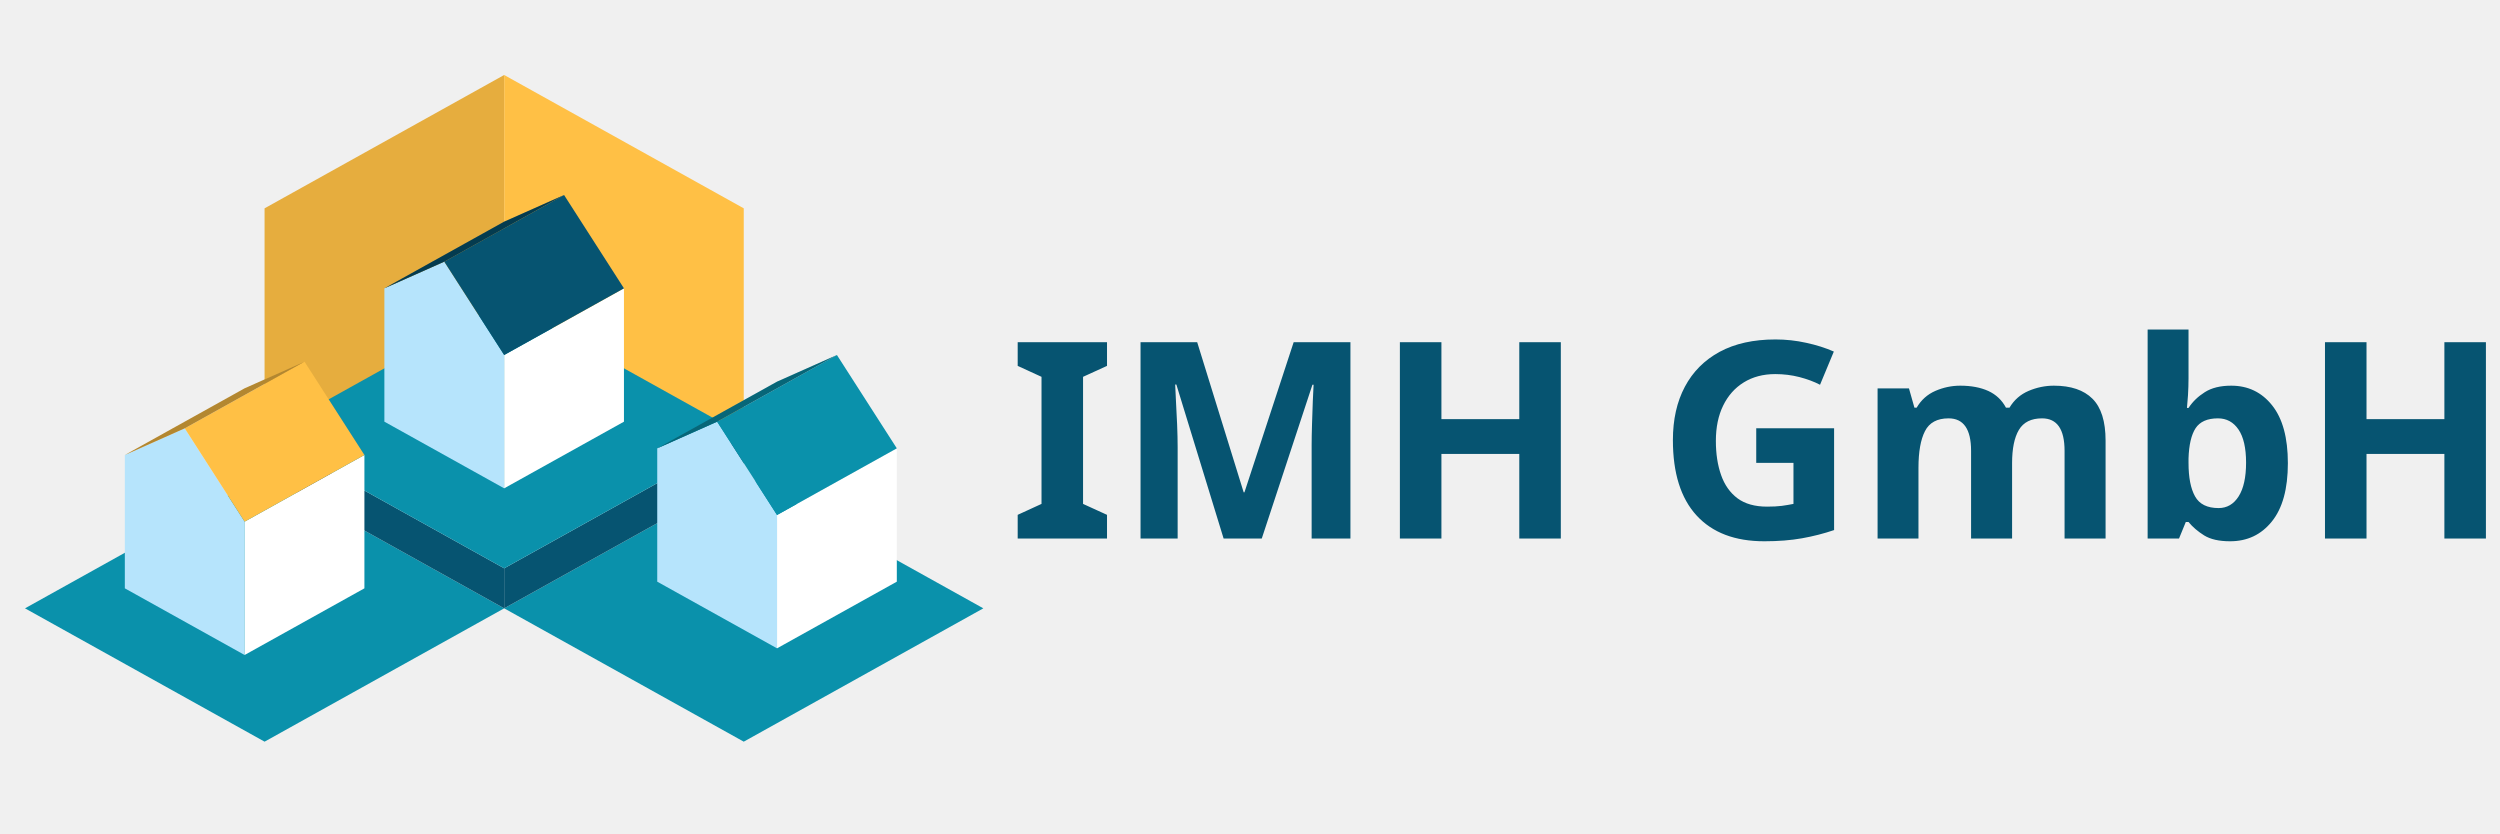
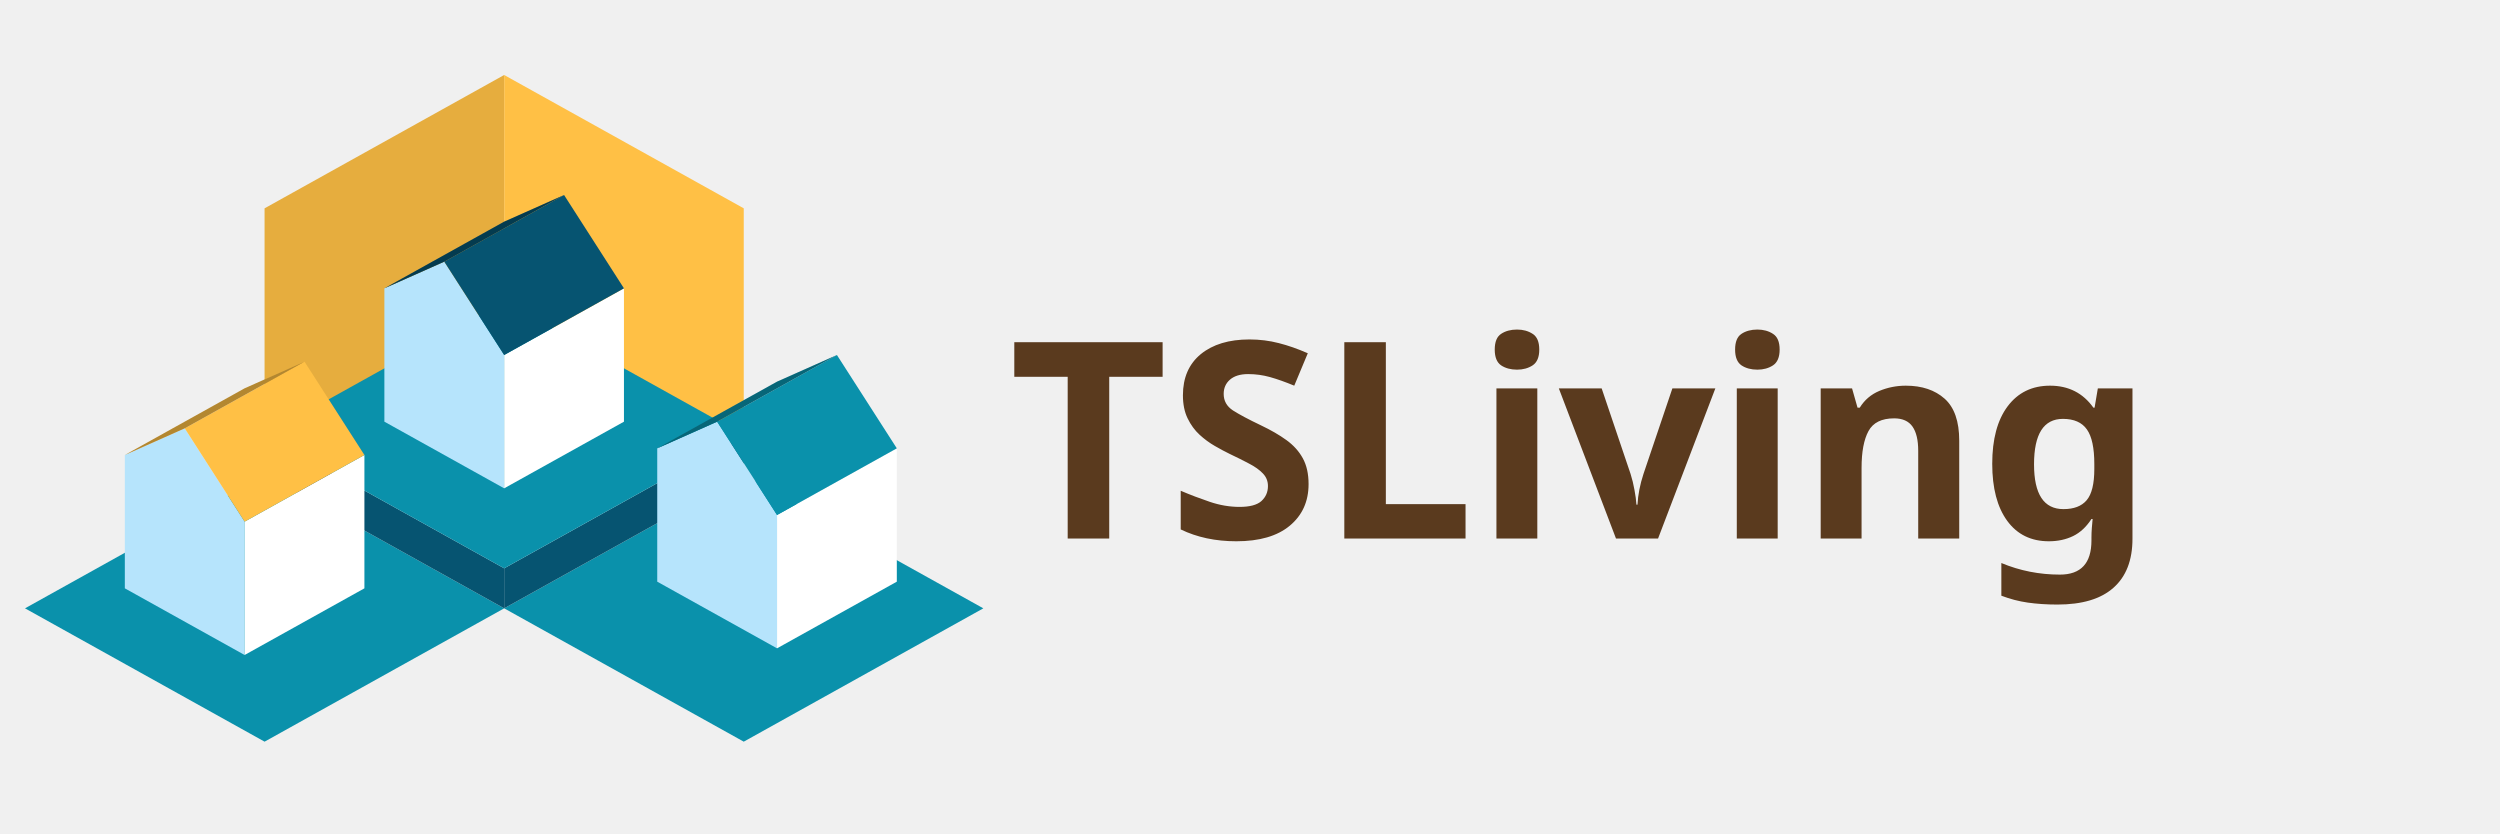
<svg xmlns="http://www.w3.org/2000/svg" viewBox="0 0 300 100" version="1.1" id="svg_null">
  <defs />
  <g transform="matrix(1, 0, 0, 1, -20, -10)">
    <polygon id="shape.secondary" fill="#0a91ab" points="109.25 99 138 83 109.25 67 80.5 83" stroke="none" stroke-width="1" fill-rule="evenodd" transform="matrix(-1, 0, 0, -1, 218.5, 166)" />
    <polygon id="shape.secondary" fill="#0a91ab" points="51.75 99 80.5 83 51.75 67 23 83" stroke="none" stroke-width="1" fill-rule="evenodd" transform="matrix(-1, 0, 0, -1, 103.5, 166)" />
    <polygon id="shape.primary" fill="#ffc045" points="51.75 35 80.5 19 80.5 51 51.75 67" stroke="none" stroke-width="1" fill-rule="evenodd" />
    <polygon id="tints" fill="#000" opacity=".1" points="51.75 35 80.5 19 80.5 51 51.75 67" stroke="none" stroke-width="1" fill-rule="evenodd" />
    <polygon id="shape.primary" fill="#ffc045" points="80.5 51 109.25 67 109.25 35 80.5 19" stroke="none" stroke-width="1" fill-rule="evenodd" transform="matrix(-1, 0, 0, -1, 189.75, 85.99999)" />
    <polygon id="shape.accent" fill="#065471" points="80.5 78.2 109.25 62.2 109.25 67 80.5 83" stroke="none" stroke-width="1" fill-rule="evenodd" />
    <polygon id="shape.accent" fill="#065471" points="51.75 67 80.5 83 80.5 78.2 51.75 62.2" stroke="none" stroke-width="1" fill-rule="evenodd" transform="matrix(-1, 0, 0, -1, 132.25, 145.2)" />
    <polygon id="shape.secondary" fill="#0a91ab" points="80.5 78.2 109.25 62.2 80.5 46.2 51.75 62.2" stroke="none" stroke-width="1" fill-rule="evenodd" transform="matrix(-1, 0, 0, -1, 161, 124.4)" />
    <polygon id="shape" fill="#B6E4FC" points="66.125 57.4 73.313 68.6 80.5 65.4 80.5 49.4 66.125 41.4" stroke="none" stroke-width="1" fill-rule="evenodd" transform="matrix(-1, 0, 0, -1, 146.625, 110)" />
    <polygon id="shape" fill="#FFF" points="80.5 52.6 94.875 44.6 94.875 60.6 80.5 68.6" stroke="none" stroke-width="1" fill-rule="evenodd" />
    <polygon id="shape.accent" fill="#065471" points="73.313 41.4 87.688 33.4 94.875 44.6 80.5 52.6" stroke="none" stroke-width="1" fill-rule="evenodd" />
    <polygon id="shape.accent" fill="#065471" points="66.125 44.6 80.5 36.6 87.688 33.4 73.313 41.4" stroke="none" stroke-width="1" fill-rule="evenodd" />
    <polygon id="tints" fill-opacity=".3" fill="#000" points="66.125 44.6 80.5 36.6 87.688 33.4 73.313 41.4" stroke="none" stroke-width="1" fill-rule="evenodd" />
    <polygon id="shape" fill="#B6E4FC" points="98.868 76.6 106.056 87.8 113.243 84.6 113.243 68.6 98.868 60.6" stroke="none" stroke-width="1" fill-rule="evenodd" transform="matrix(-1, 0, 0, -1, 212.111, 148.4)" />
    <polygon id="shape" fill="#FFF" points="113.243 71.8 127.618 63.8 127.618 79.8 113.243 87.8" stroke="none" stroke-width="1" fill-rule="evenodd" />
    <polygon id="shape.secondary" fill="#0a91ab" points="106.056 60.6 120.431 52.6 127.618 63.8 113.243 71.8" stroke="none" stroke-width="1" fill-rule="evenodd" />
    <polygon id="shape.secondary" fill="#0a91ab" points="98.868 63.8 113.243 55.8 120.431 52.6 106.056 60.6" stroke="none" stroke-width="1" fill-rule="evenodd" />
    <polygon id="tints" fill-opacity=".3" fill="#000" points="98.868 63.8 113.243 55.8 120.431 52.6 106.056 60.6" stroke="none" stroke-width="1" fill-rule="evenodd" />
    <polygon id="shape" fill="#B6E4FC" points="34.979 77.4 42.167 88.6 49.354 85.4 49.354 69.4 34.979 61.4" stroke="none" stroke-width="1" fill-rule="evenodd" transform="matrix(-1, 0, 0, -1, 84.33299, 150)" />
    <polygon id="shape" fill="#FFF" points="49.354 72.6 63.729 64.6 63.729 80.6 49.354 88.6" stroke="none" stroke-width="1" fill-rule="evenodd" />
    <polygon id="shape.primary" fill="#ffc045" points="42.167 61.4 56.542 53.4 63.729 64.6 49.354 72.6" stroke="none" stroke-width="1" fill-rule="evenodd" />
    <polygon id="shape.primary" fill="#ffc045" points="34.979 64.6 49.354 56.6 56.542 53.4 42.167 61.4" stroke="none" stroke-width="1" fill-rule="evenodd" />
    <polygon id="tints" fill-opacity=".3" fill="#000" points="34.979 64.6 49.354 56.6 56.542 53.4 42.167 61.4" stroke="none" stroke-width="1" fill-rule="evenodd" />
  </g>
  <g id="Group" transform="matrix(1, 0, 0, 1, 93.41174, 48.62467)" stroke="none" stroke-width="1" fill="none" fill-rule="evenodd">
    <rect id="Rectangle-67" x="0" y="0" width="144" height="20" />
-     <text id="headerText.accent" line-spacing="18" data-text-alignment="C" style="fill: rgb(6, 84, 113); font-family: &quot;Overpass Mono&quot;; font-size: 33px; font-weight: 700; white-space: pre;" x="27.648" y="16">IMH GmbH</text>
+     <text id="headerText.accent" line-spacing="18" data-text-alignment="C" style="fill: rgb(90, 58, 30); font-family: &quot;Overpass Mono&quot;; font-size: 33px; font-weight: 700; white-space: pre;" x="27.648" y="16">TSLiving</text>
  </g>
</svg>
